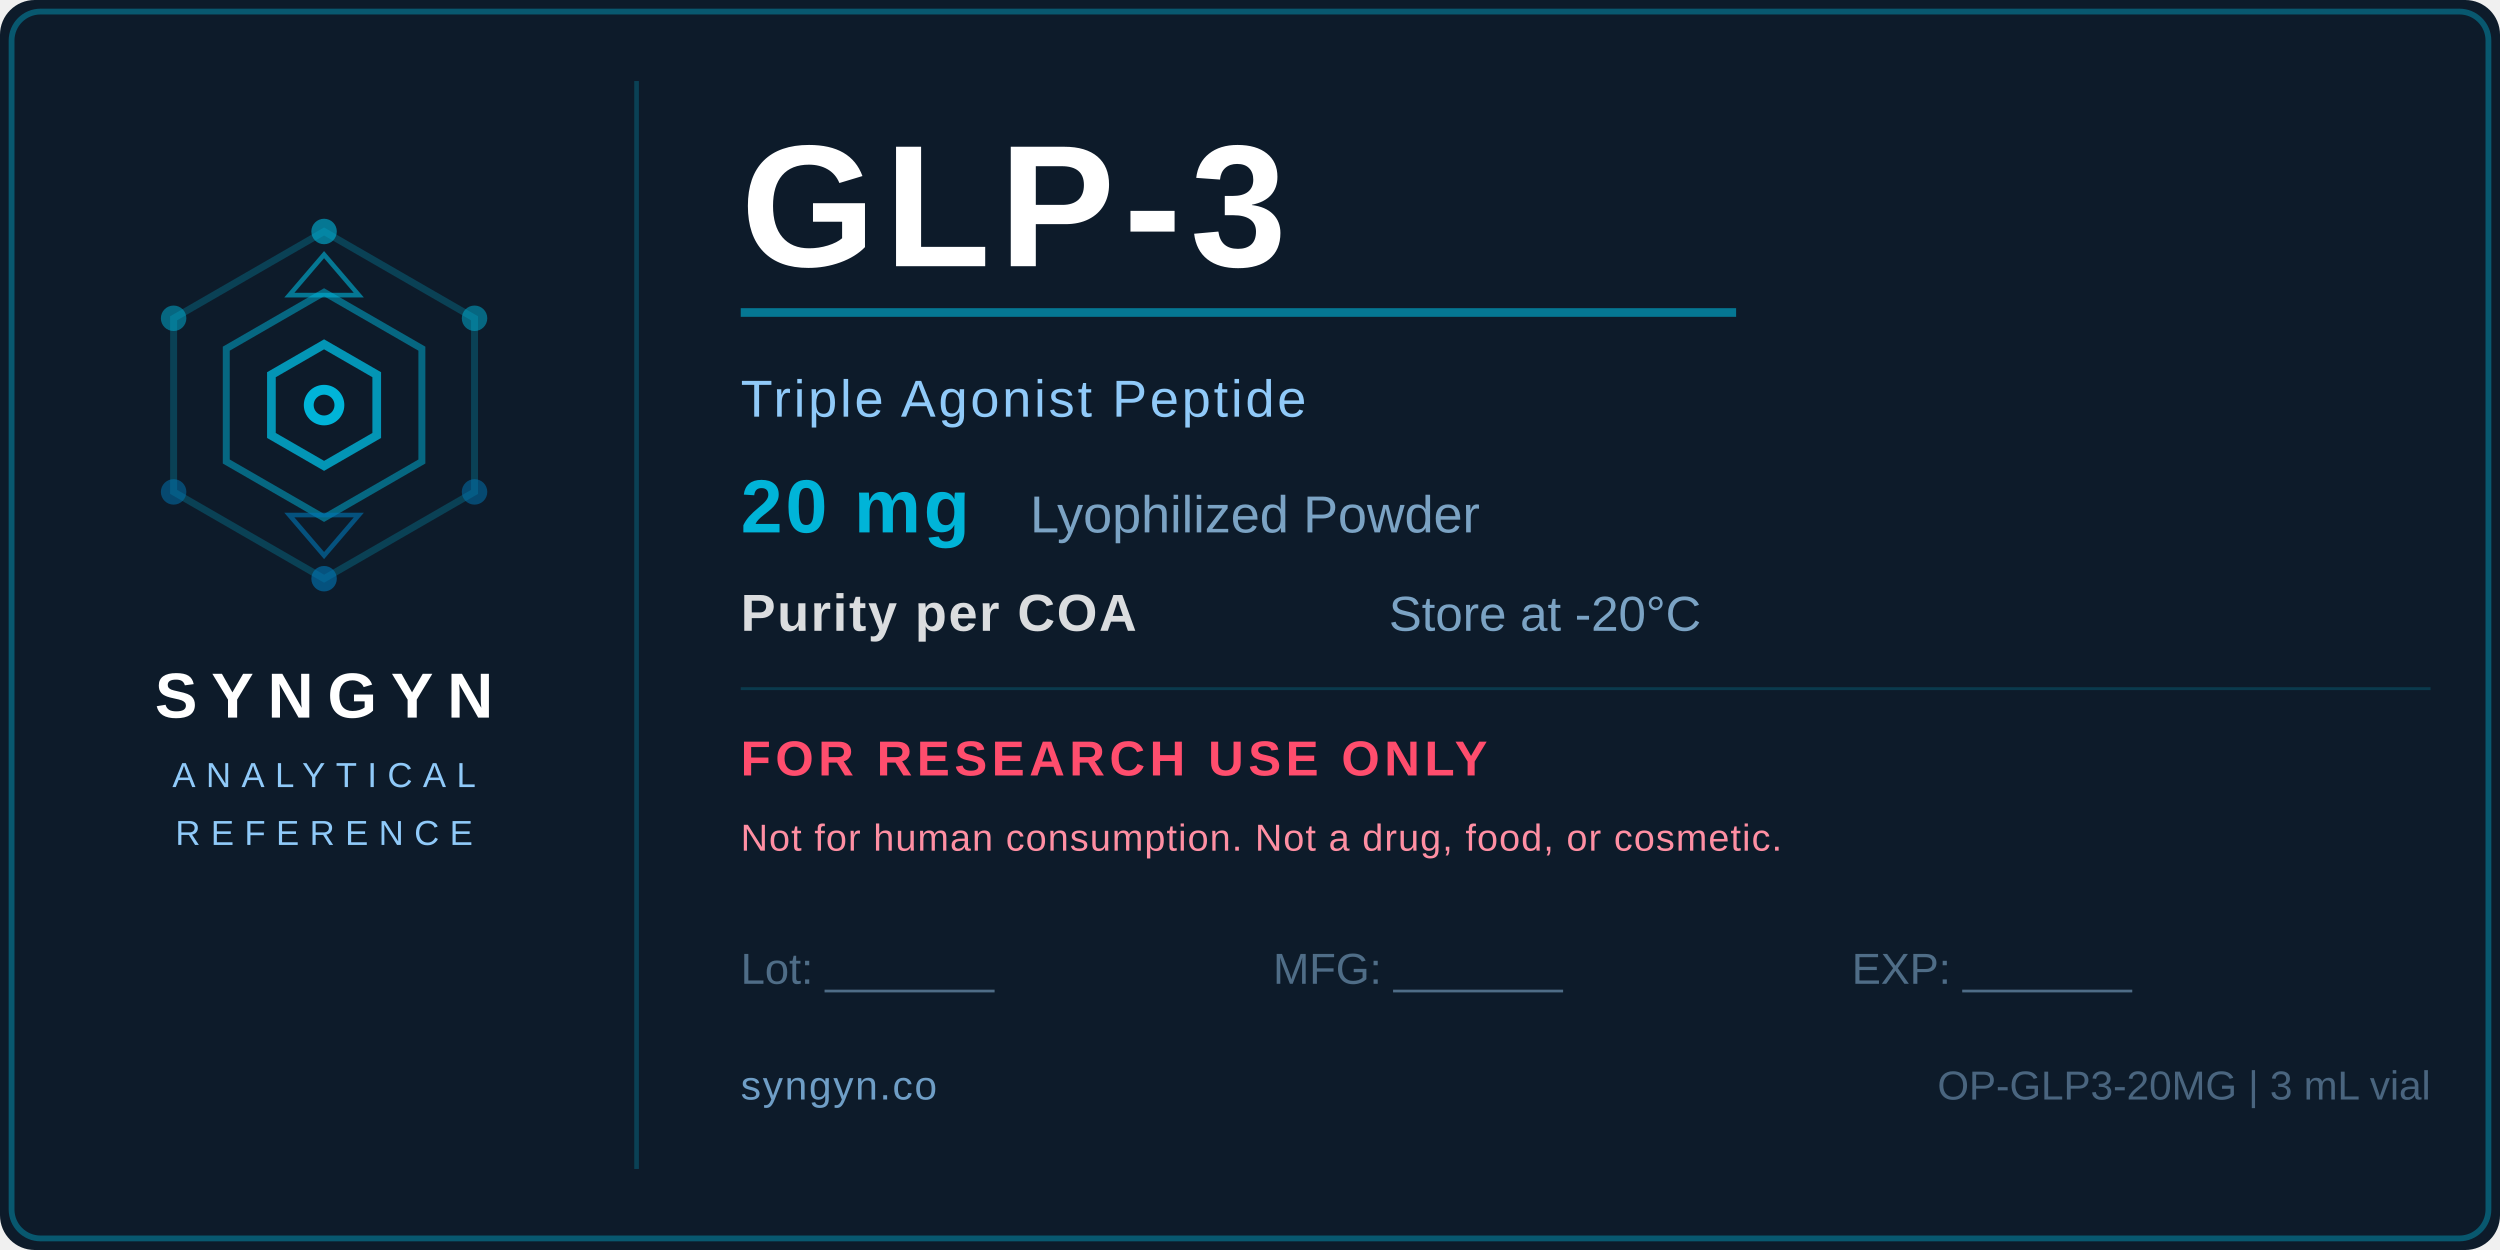
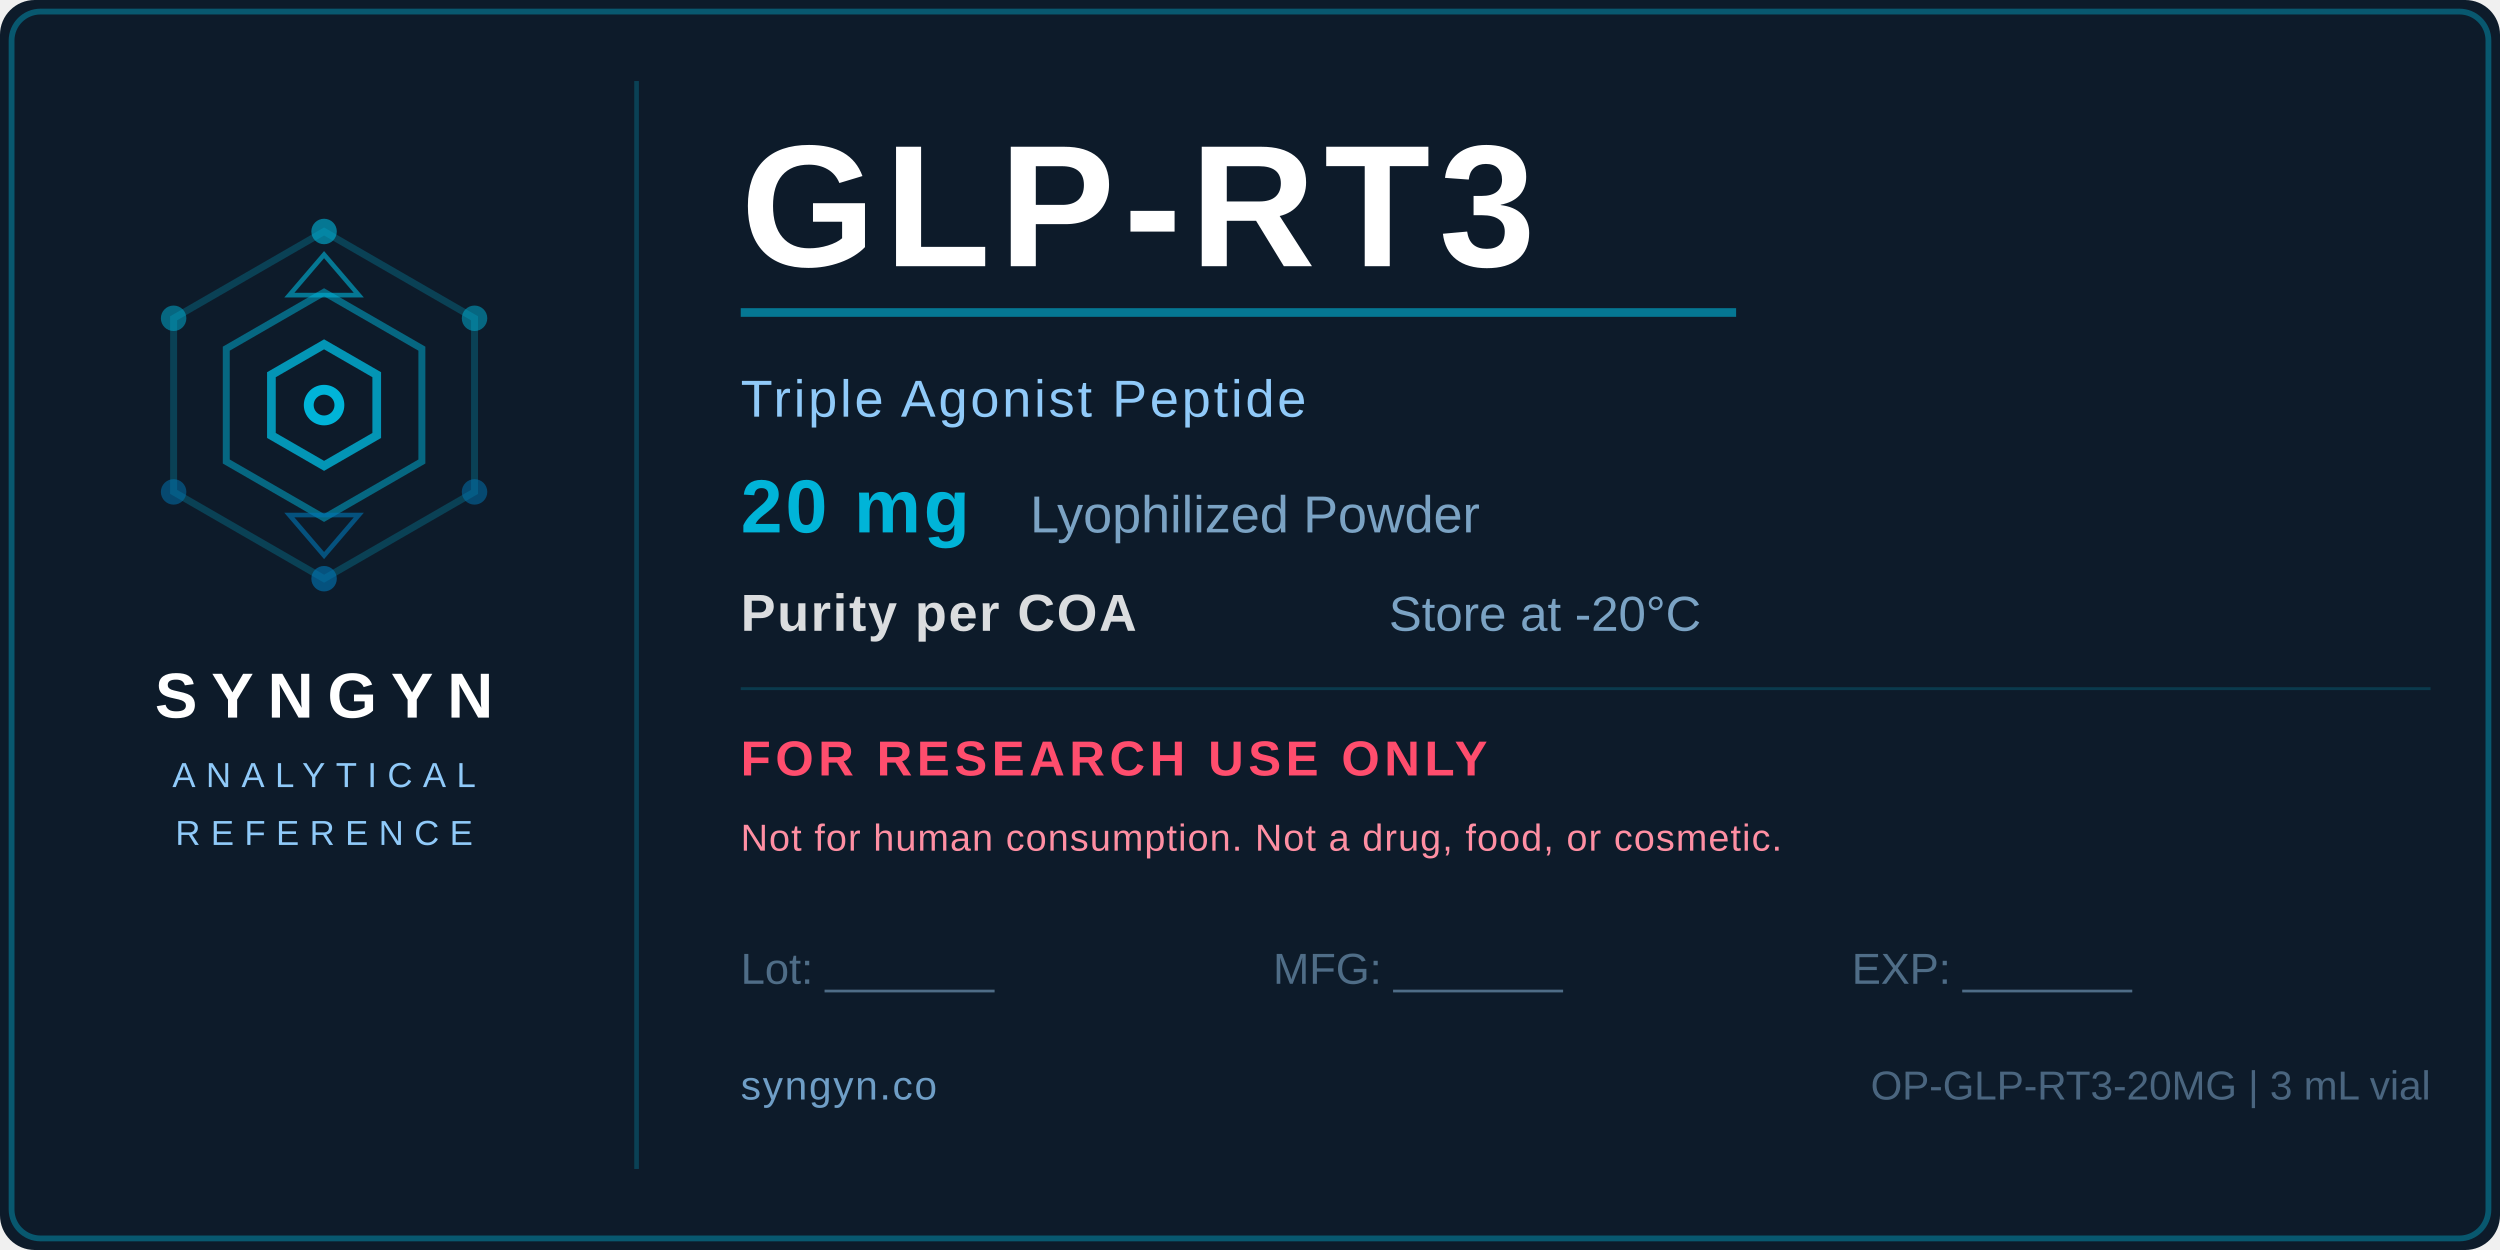
<svg xmlns="http://www.w3.org/2000/svg" width="1.5in" height="0.75in" viewBox="0 0 432 216">
  <rect x="0" y="0" width="432" height="216" rx="6" fill="#0D1B2A" />
  <rect x="2" y="2" width="428" height="212" rx="5" fill="none" stroke="#00B4D8" stroke-width="1" opacity="0.4" />
  <line x1="110" y1="14" x2="110" y2="202" stroke="#00B4D8" stroke-width="0.8" opacity="0.25" />
  <g transform="translate(56, 70)">
    <polygon points="0,-30 26,-15 26,15 0,30 -26,15 -26,-15" fill="none" stroke="#00B4D8" stroke-width="1.2" opacity="0.25" />
    <polygon points="0,-19.5 16.9,-9.75 16.9,9.75 0,19.5 -16.9,9.75 -16.9,-9.75" fill="none" stroke="#00B4D8" stroke-width="1.2" opacity="0.5" />
    <polygon points="0,-10.5 9.1,-5.25 9.1,5.25 0,10.5 -9.1,5.25 -9.1,-5.25" fill="none" stroke="#00B4D8" stroke-width="1.5" opacity="0.8" />
    <circle cx="0" cy="-30" r="2.2" fill="#00B4D8" opacity="0.6" />
    <circle cx="26" cy="-15" r="2.2" fill="#00B4D8" opacity="0.5" />
    <circle cx="26" cy="15" r="2.2" fill="#0077B6" opacity="0.5" />
    <circle cx="0" cy="30" r="2.2" fill="#0077B6" opacity="0.6" />
    <circle cx="-26" cy="15" r="2.2" fill="#0077B6" opacity="0.5" />
    <circle cx="-26" cy="-15" r="2.2" fill="#00B4D8" opacity="0.5" />
    <circle cx="0" cy="0" r="3.5" fill="#00B4D8" />
    <circle cx="0" cy="0" r="1.8" fill="#0D1B2A" />
    <polygon points="0,-26 6,-19 -6,-19" fill="none" stroke="#00B4D8" stroke-width="0.8" opacity="0.6" />
    <polygon points="0,26 6,19 -6,19" fill="none" stroke="#0077B6" stroke-width="0.8" opacity="0.6" />
  </g>
  <text x="56" y="124" text-anchor="middle" font-family="'Helvetica Neue', Arial, sans-serif" font-size="11" font-weight="700" fill="#FFFFFF" letter-spacing="2.4">SYNGYN</text>
  <text x="56" y="136" text-anchor="middle" font-family="'Helvetica Neue', Arial, sans-serif" font-size="6" font-weight="400" fill="#90CAF9" letter-spacing="1.8">ANALYTICAL</text>
  <text x="56" y="146" text-anchor="middle" font-family="'Helvetica Neue', Arial, sans-serif" font-size="6" font-weight="400" fill="#90CAF9" letter-spacing="1.8">REFERENCE</text>
-   <text x="128" y="46" font-family="'Helvetica Neue', Arial, sans-serif" font-size="30" font-weight="800" fill="#FFFFFF" letter-spacing="1.5">GLP-3</text>
+   <text x="128" y="46" font-family="'Helvetica Neue', Arial, sans-serif" font-size="30" font-weight="800" fill="#FFFFFF" letter-spacing="1.5">GLP-RT3</text>
  <line x1="128" y1="54" x2="300" y2="54" stroke="#00B4D8" stroke-width="1.5" opacity="0.6" />
  <text x="128" y="72" font-family="'Helvetica Neue', Arial, sans-serif" font-size="9" font-weight="400" fill="#90CAF9" letter-spacing="0.5">Triple Agonist Peptide</text>
  <text x="128" y="92" font-family="'Helvetica Neue', Arial, sans-serif" font-size="13" font-weight="700" fill="#00B4D8" letter-spacing="0.5">20 mg</text>
  <text x="178" y="92" font-family="'Helvetica Neue', Arial, sans-serif" font-size="9" font-weight="400" fill="#7BA3C4">Lyophilized Powder</text>
  <text x="128" y="109" font-family="'Helvetica Neue', Arial, sans-serif" font-size="9" font-weight="600" fill="#FFFFFF" opacity="0.85" letter-spacing="0.3">Purity per COA</text>
  <text x="240" y="109" font-family="'Helvetica Neue', Arial, sans-serif" font-size="8.5" font-weight="400" fill="#7BA3C4">Store at -20°C</text>
  <line x1="128" y1="119" x2="420" y2="119" stroke="#00B4D8" stroke-width="0.5" opacity="0.2" />
  <text x="128" y="134" font-family="'Helvetica Neue', Arial, sans-serif" font-size="8.5" font-weight="700" fill="#FF4D6D" letter-spacing="0.8">FOR RESEARCH USE ONLY</text>
  <text x="128" y="147" font-family="'Helvetica Neue', Arial, sans-serif" font-size="6.5" font-weight="500" fill="#FF8FA3" letter-spacing="0.2">Not for human consumption. Not a drug, food, or cosmetic.</text>
  <text x="128" y="170" font-family="'Helvetica Neue', Arial, sans-serif" font-size="7.5" font-weight="400" fill="#7BA3C4" opacity="0.6">Lot: _______</text>
  <text x="220" y="170" font-family="'Helvetica Neue', Arial, sans-serif" font-size="7.5" font-weight="400" fill="#7BA3C4" opacity="0.6">MFG: _______</text>
  <text x="320" y="170" font-family="'Helvetica Neue', Arial, sans-serif" font-size="7.5" font-weight="400" fill="#7BA3C4" opacity="0.6">EXP: _______</text>
  <text x="128" y="190" font-family="'Helvetica Neue', Arial, sans-serif" font-size="7" font-weight="500" fill="#90CAF9" opacity="0.75" letter-spacing="0.3">syngyn.co</text>
-   <text x="420" y="190" text-anchor="end" font-family="'Helvetica Neue', Arial, sans-serif" font-size="7" font-weight="400" fill="#7BA3C4" opacity="0.55">OP-GLP3-20MG | 3 mL vial</text>
+   <text x="420" y="190" text-anchor="end" font-family="'Helvetica Neue', Arial, sans-serif" font-size="7" font-weight="400" fill="#7BA3C4" opacity="0.55">OP-GLP-RT3-20MG | 3 mL vial</text>
</svg>
